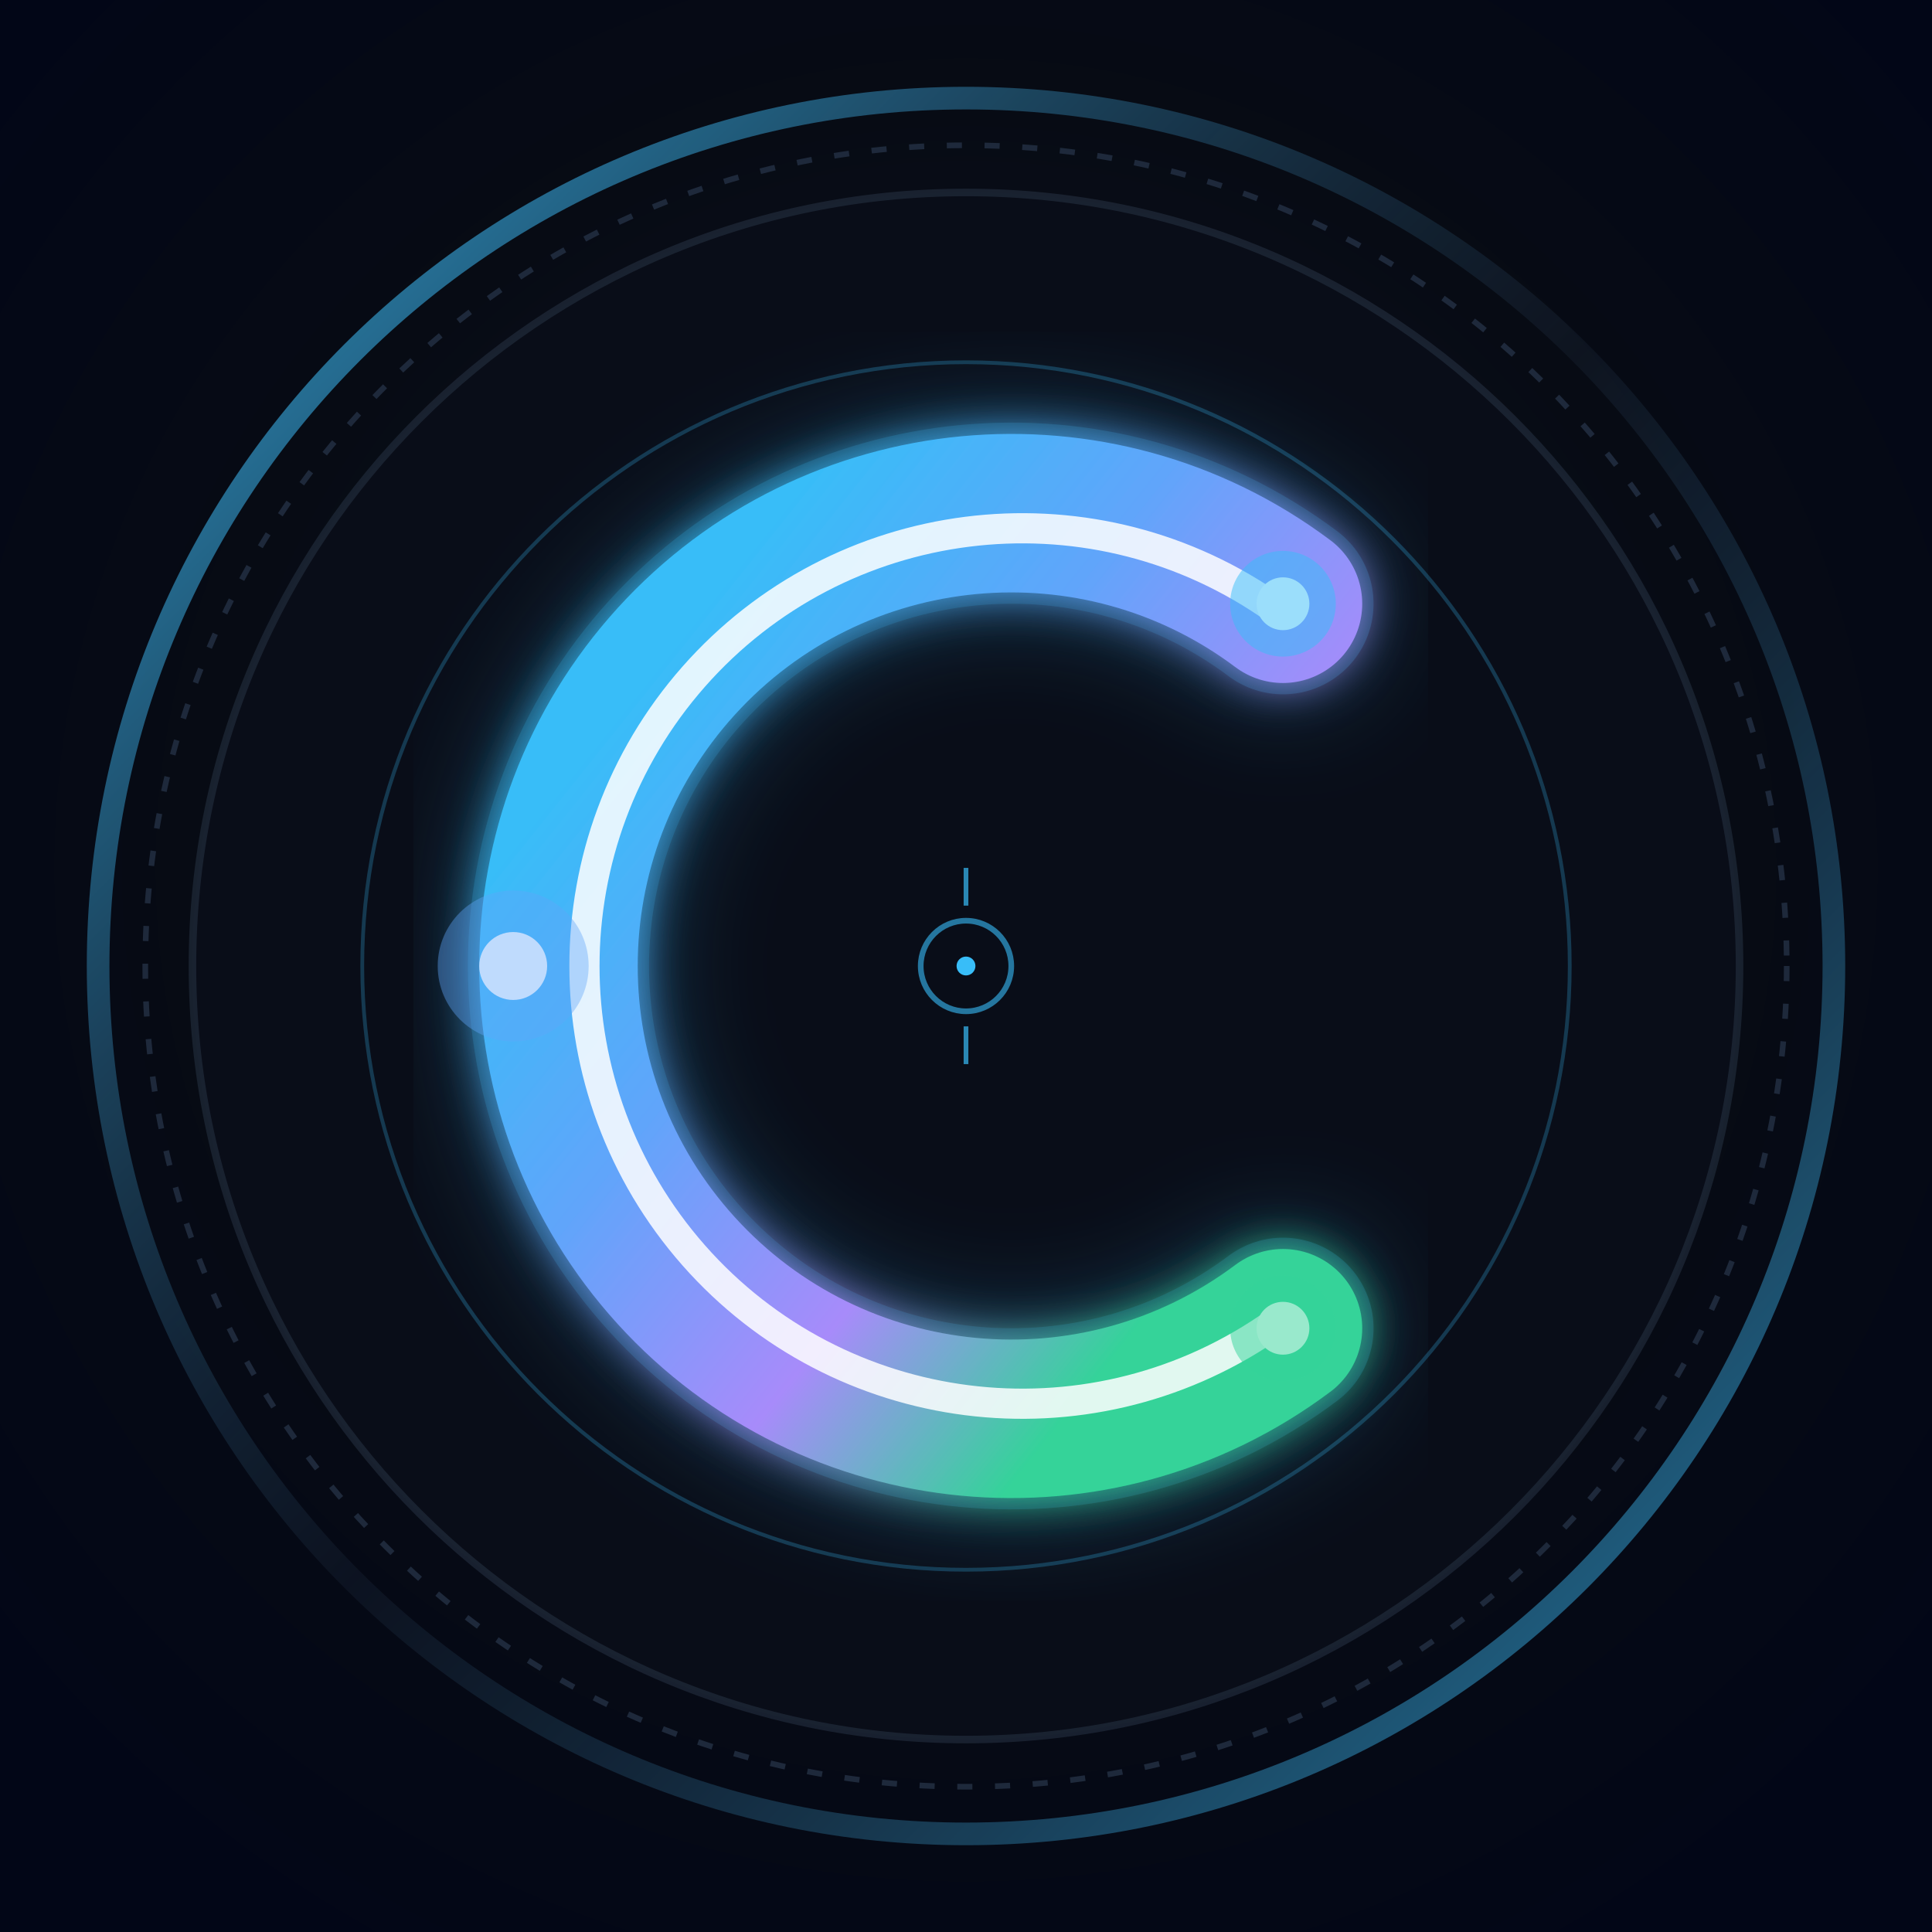
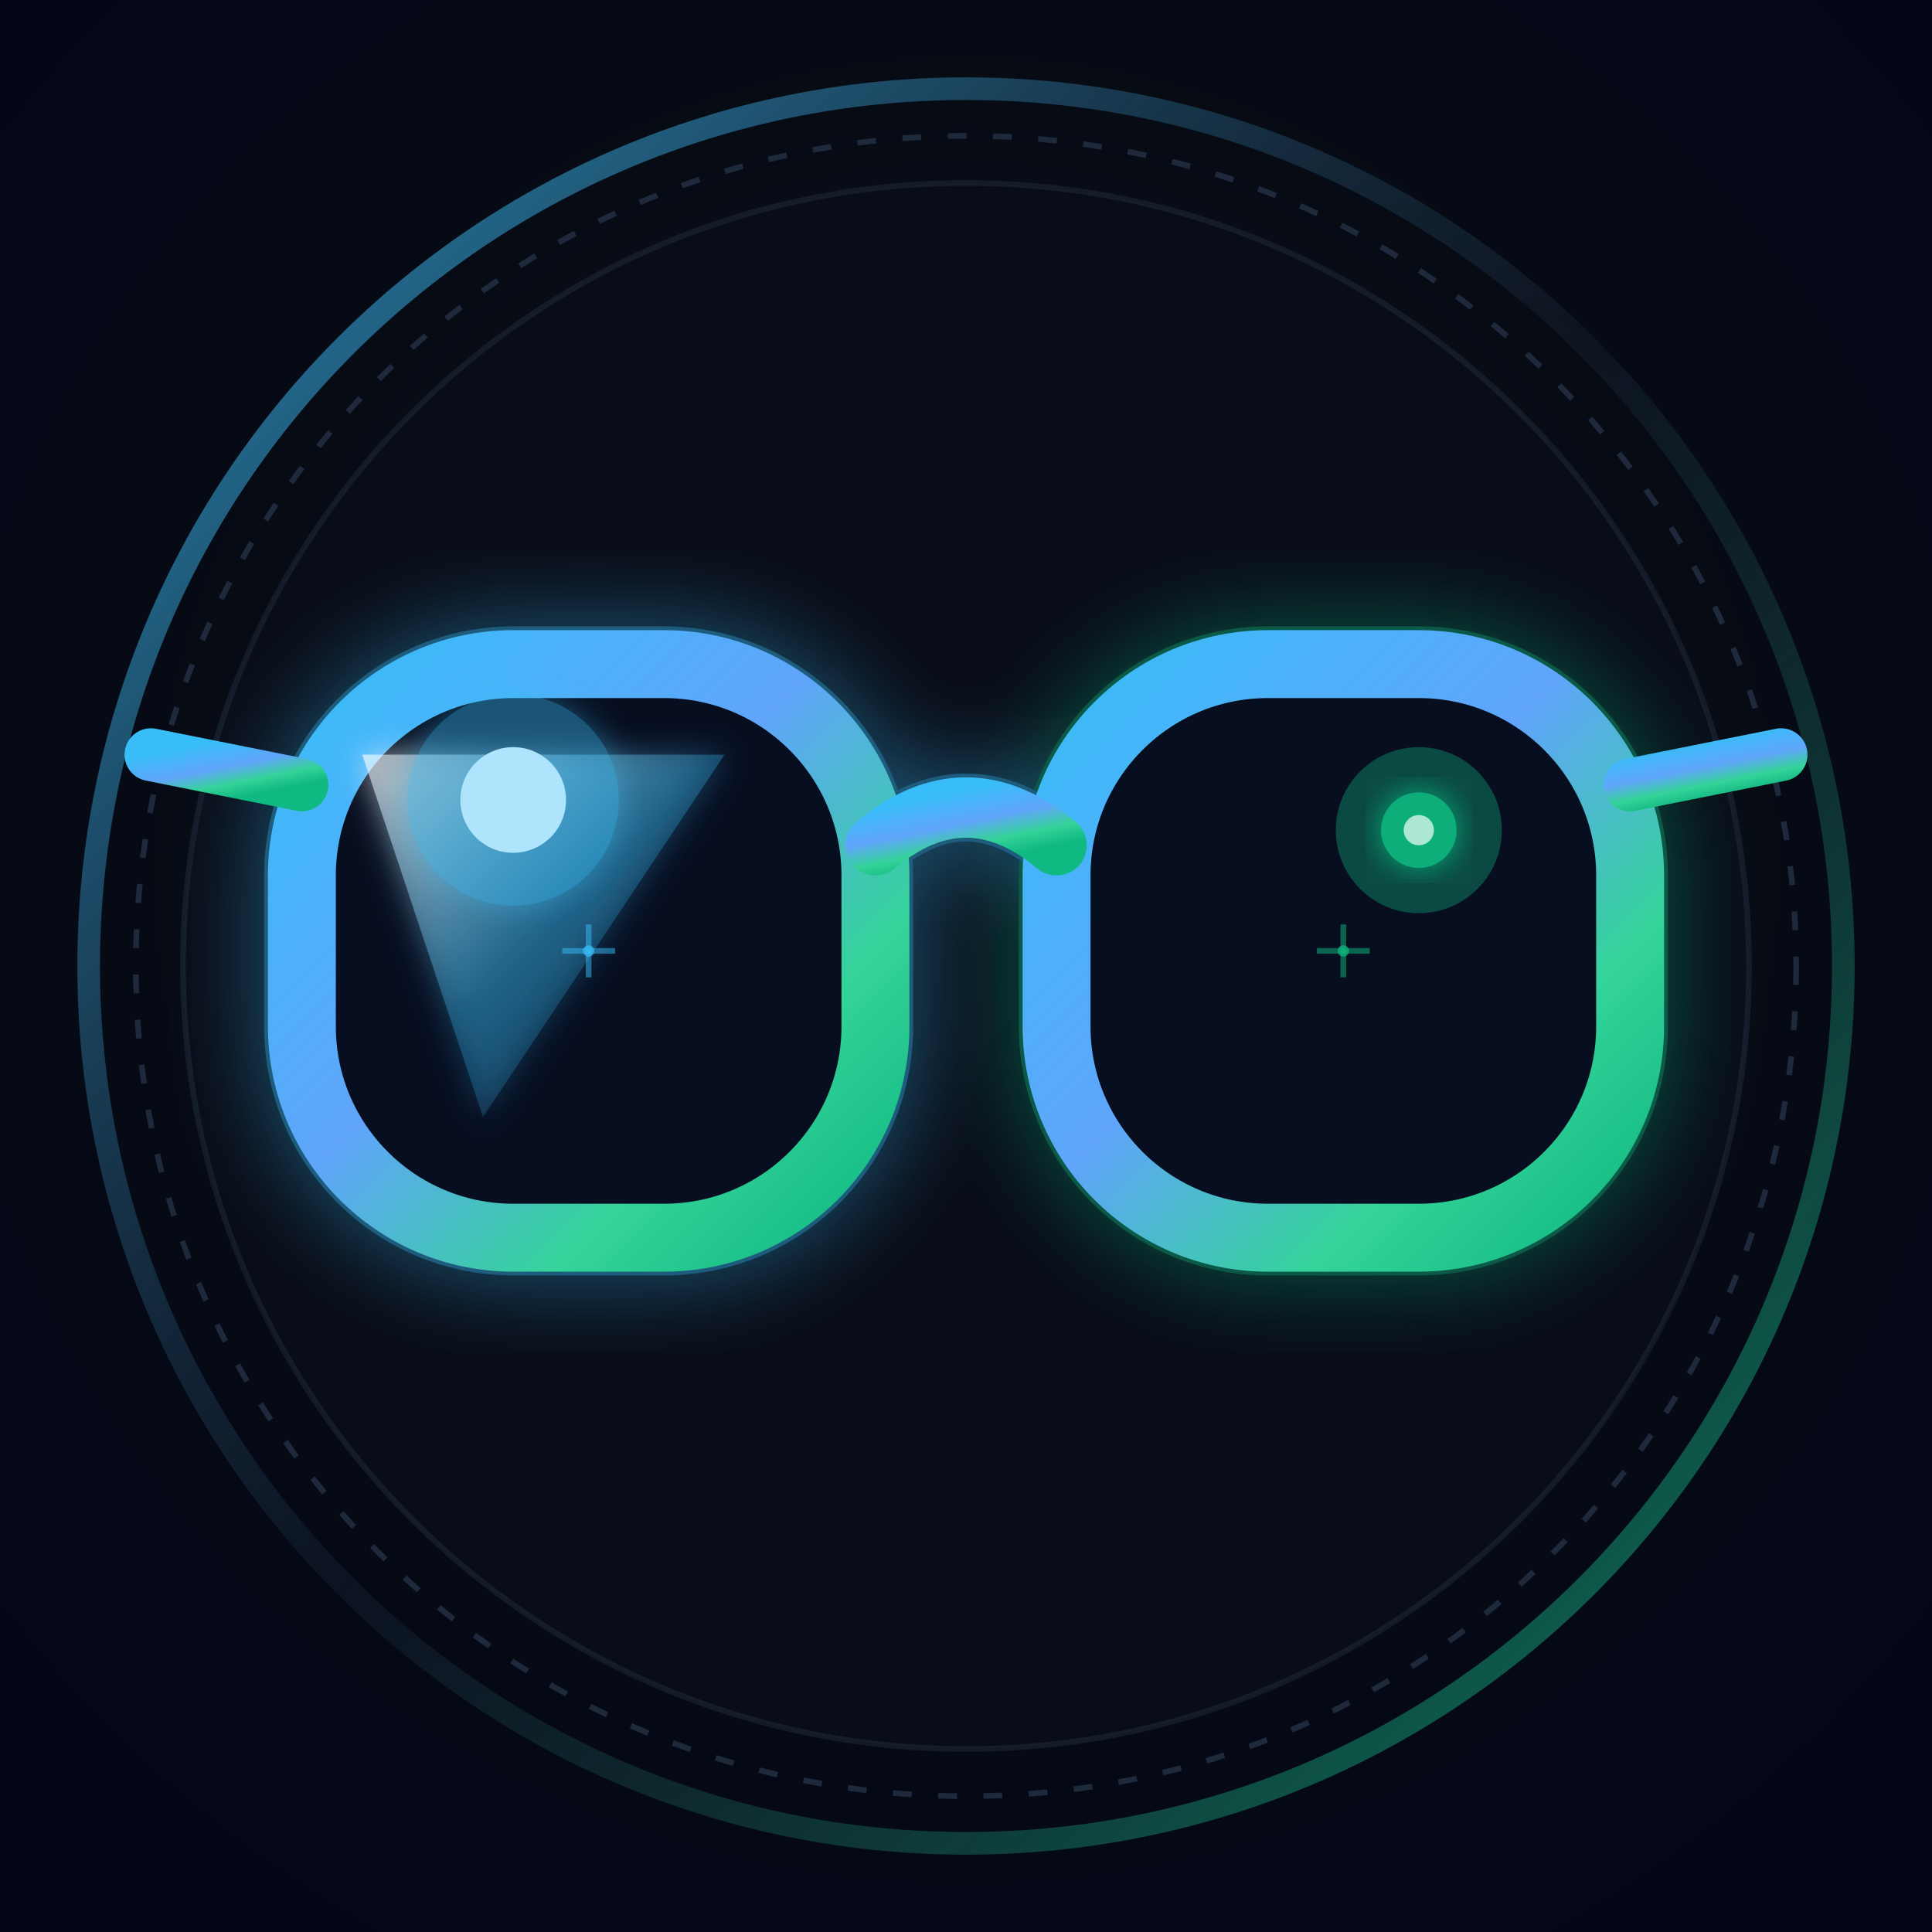
<svg xmlns="http://www.w3.org/2000/svg" viewBox="0 0 1024 1024" width="1024" height="1024">
  <defs>
    <radialGradient id="avBg" cx="50%" cy="45%" r="65%">
      <stop offset="0%" stop-color="#0F172A" />
      <stop offset="60%" stop-color="#070B14" />
      <stop offset="100%" stop-color="#020617" />
    </radialGradient>
-     <linearGradient id="prismGrad" x1="15%" y1="15%" x2="85%" y2="85%">
+     <linearGradient id="frameGrad" x1="0%" y1="0%" x2="100%" y2="100%">
      <stop offset="0%" stop-color="#38BDF8" />
-       <stop offset="35%" stop-color="#60A5FA" />
-       <stop offset="70%" stop-color="#A78BFA" />
-       <stop offset="100%" stop-color="#34D399" />
+       <stop offset="45%" stop-color="#60A5FA" />
+       <stop offset="75%" stop-color="#34D399" />
+       <stop offset="100%" stop-color="#10B981" />
    </linearGradient>
    <linearGradient id="rimGrad" x1="0%" y1="0%" x2="100%" y2="100%">
-       <stop offset="0%" stop-color="#38BDF8" stop-opacity="0.9" />
+       <stop offset="0%" stop-color="#38BDF8" stop-opacity="0.8" />
      <stop offset="50%" stop-color="#1E293B" stop-opacity="0.3" />
-       <stop offset="100%" stop-color="#38BDF8" stop-opacity="0.7" />
+       <stop offset="100%" stop-color="#10B981" stop-opacity="0.7" />
    </linearGradient>
-     <filter id="lensAura" x="-20%" y="-20%" width="140%" height="140%">
-       <feGaussianBlur stdDeviation="28" result="blur" />
+     <linearGradient id="lensGlint" x1="0%" y1="0%" x2="100%" y2="100%">
+       <stop offset="0%" stop-color="#FFFFFF" stop-opacity="0.9" />
+       <stop offset="50%" stop-color="#38BDF8" stop-opacity="0.4" />
+       <stop offset="100%" stop-color="#38BDF8" stop-opacity="0" />
+     </linearGradient>
+     <filter id="frameAura" x="-20%" y="-20%" width="140%" height="140%">
+       <feGaussianBlur stdDeviation="24" result="blur" />
      <feComposite in="SourceGraphic" in2="blur" operator="over" />
    </filter>
-     <filter id="softGlow" x="-20%" y="-20%" width="140%" height="140%">
-       <feGaussianBlur stdDeviation="12" result="blur" />
+     <filter id="softGlint" x="-20%" y="-20%" width="140%" height="140%">
+       <feGaussianBlur stdDeviation="8" result="blur" />
      <feComposite in="SourceGraphic" in2="blur" operator="over" />
    </filter>
  </defs>
  <rect width="1024" height="1024" fill="url(#avBg)" />
-   <circle cx="512" cy="512" r="460" fill="none" stroke="url(#rimGrad)" stroke-width="12" />
-   <circle cx="512" cy="512" r="435" fill="none" stroke="#1E293B" stroke-width="3" stroke-dasharray="8 12" />
-   <circle cx="512" cy="512" r="410" fill="#090D18" stroke="#334155" stroke-width="4" stroke-opacity="0.4" />
-   <circle cx="512" cy="512" r="320" fill="none" stroke="#38BDF8" stroke-width="2" stroke-opacity="0.25" />
-   <path d="M 680 320 A 240 240 0 1 0 680 704" fill="none" stroke="#38BDF8" stroke-width="96" stroke-linecap="round" opacity="0.3" filter="url(#lensAura)" />
-   <path d="M 680 320 A 240 240 0 1 0 680 704" fill="none" stroke="url(#prismGrad)" stroke-width="84" stroke-linecap="round" filter="url(#softGlow)" />
-   <path d="M 672 320 A 232 232 0 1 0 672 704" fill="none" stroke="#FFFFFF" stroke-width="16" stroke-linecap="round" opacity="0.85" />
-   <circle cx="680" cy="320" r="14" fill="#FFFFFF" />
-   <circle cx="680" cy="320" r="28" fill="#38BDF8" opacity="0.5" />
-   <circle cx="680" cy="704" r="14" fill="#FFFFFF" />
-   <circle cx="680" cy="704" r="28" fill="#34D399" opacity="0.5" />
-   <circle cx="272" cy="512" r="18" fill="#FFFFFF" />
-   <circle cx="272" cy="512" r="40" fill="#60A5FA" opacity="0.4" />
-   <circle cx="512" cy="512" r="24" fill="none" stroke="#38BDF8" stroke-width="3" stroke-opacity="0.6" />
-   <circle cx="512" cy="512" r="5" fill="#38BDF8" />
-   <line x1="512" y1="460" x2="512" y2="480" stroke="#38BDF8" stroke-width="2.5" stroke-opacity="0.7" />
-   <line x1="512" y1="544" x2="512" y2="564" stroke="#38BDF8" stroke-width="2.5" stroke-opacity="0.7" />
+   <circle cx="512" cy="512" r="465" fill="none" stroke="url(#rimGrad)" stroke-width="12" />
+   <circle cx="512" cy="512" r="440" fill="none" stroke="#1E293B" stroke-width="3" stroke-dasharray="10 14" />
+   <circle cx="512" cy="512" r="415" fill="#090D18" stroke="#334155" stroke-width="3" stroke-opacity="0.3" />
+   <g filter="url(#frameAura)" opacity="0.45">
+     <rect x="160" y="352" width="304" height="304" rx="112" fill="none" stroke="#38BDF8" stroke-width="40" />
+     <rect x="560" y="352" width="304" height="304" rx="112" fill="none" stroke="#10B981" stroke-width="40" />
+     <path d="M 464 448 Q 512 408 560 448" fill="none" stroke="#38BDF8" stroke-width="36" stroke-linecap="round" />
+   </g>
+   <rect x="160" y="352" width="304" height="304" rx="112" fill="#070E20" stroke="url(#frameGrad)" stroke-width="36" />
+   <rect x="560" y="352" width="304" height="304" rx="112" fill="#070E20" stroke="url(#frameGrad)" stroke-width="36" />
+   <path d="M 464 448 Q 512 408 560 448" fill="none" stroke="url(#frameGrad)" stroke-width="32" stroke-linecap="round" />
+   <line x1="80" y1="400" x2="160" y2="416" stroke="url(#frameGrad)" stroke-width="28" stroke-linecap="round" />
+   <line x1="864" y1="416" x2="944" y2="400" stroke="url(#frameGrad)" stroke-width="28" stroke-linecap="round" />
+   <path d="M 192 400 L 384 400 L 256 592 Z" fill="url(#lensGlint)" opacity="0.75" filter="url(#softGlint)" />
+   <circle cx="272" cy="424" r="28" fill="#FFFFFF" />
+   <circle cx="272" cy="424" r="56" fill="#38BDF8" opacity="0.4" filter="url(#softGlint)" />
+   <circle cx="752" cy="440" r="20" fill="#10B981" opacity="0.9" filter="url(#softGlint)" />
+   <circle cx="752" cy="440" r="8" fill="#FFFFFF" />
+   <circle cx="752" cy="440" r="44" fill="#10B981" opacity="0.35" />
+   <line x1="312" y1="490" x2="312" y2="518" stroke="#38BDF8" stroke-width="3" stroke-opacity="0.5" />
+   <line x1="298" y1="504" x2="326" y2="504" stroke="#38BDF8" stroke-width="3" stroke-opacity="0.5" />
+   <circle cx="312" cy="504" r="3" fill="#38BDF8" opacity="0.7" />
+   <line x1="712" y1="490" x2="712" y2="518" stroke="#10B981" stroke-width="3" stroke-opacity="0.5" />
+   <line x1="698" y1="504" x2="726" y2="504" stroke="#10B981" stroke-width="3" stroke-opacity="0.5" />
+   <circle cx="712" cy="504" r="3" fill="#10B981" opacity="0.7" />
</svg>
